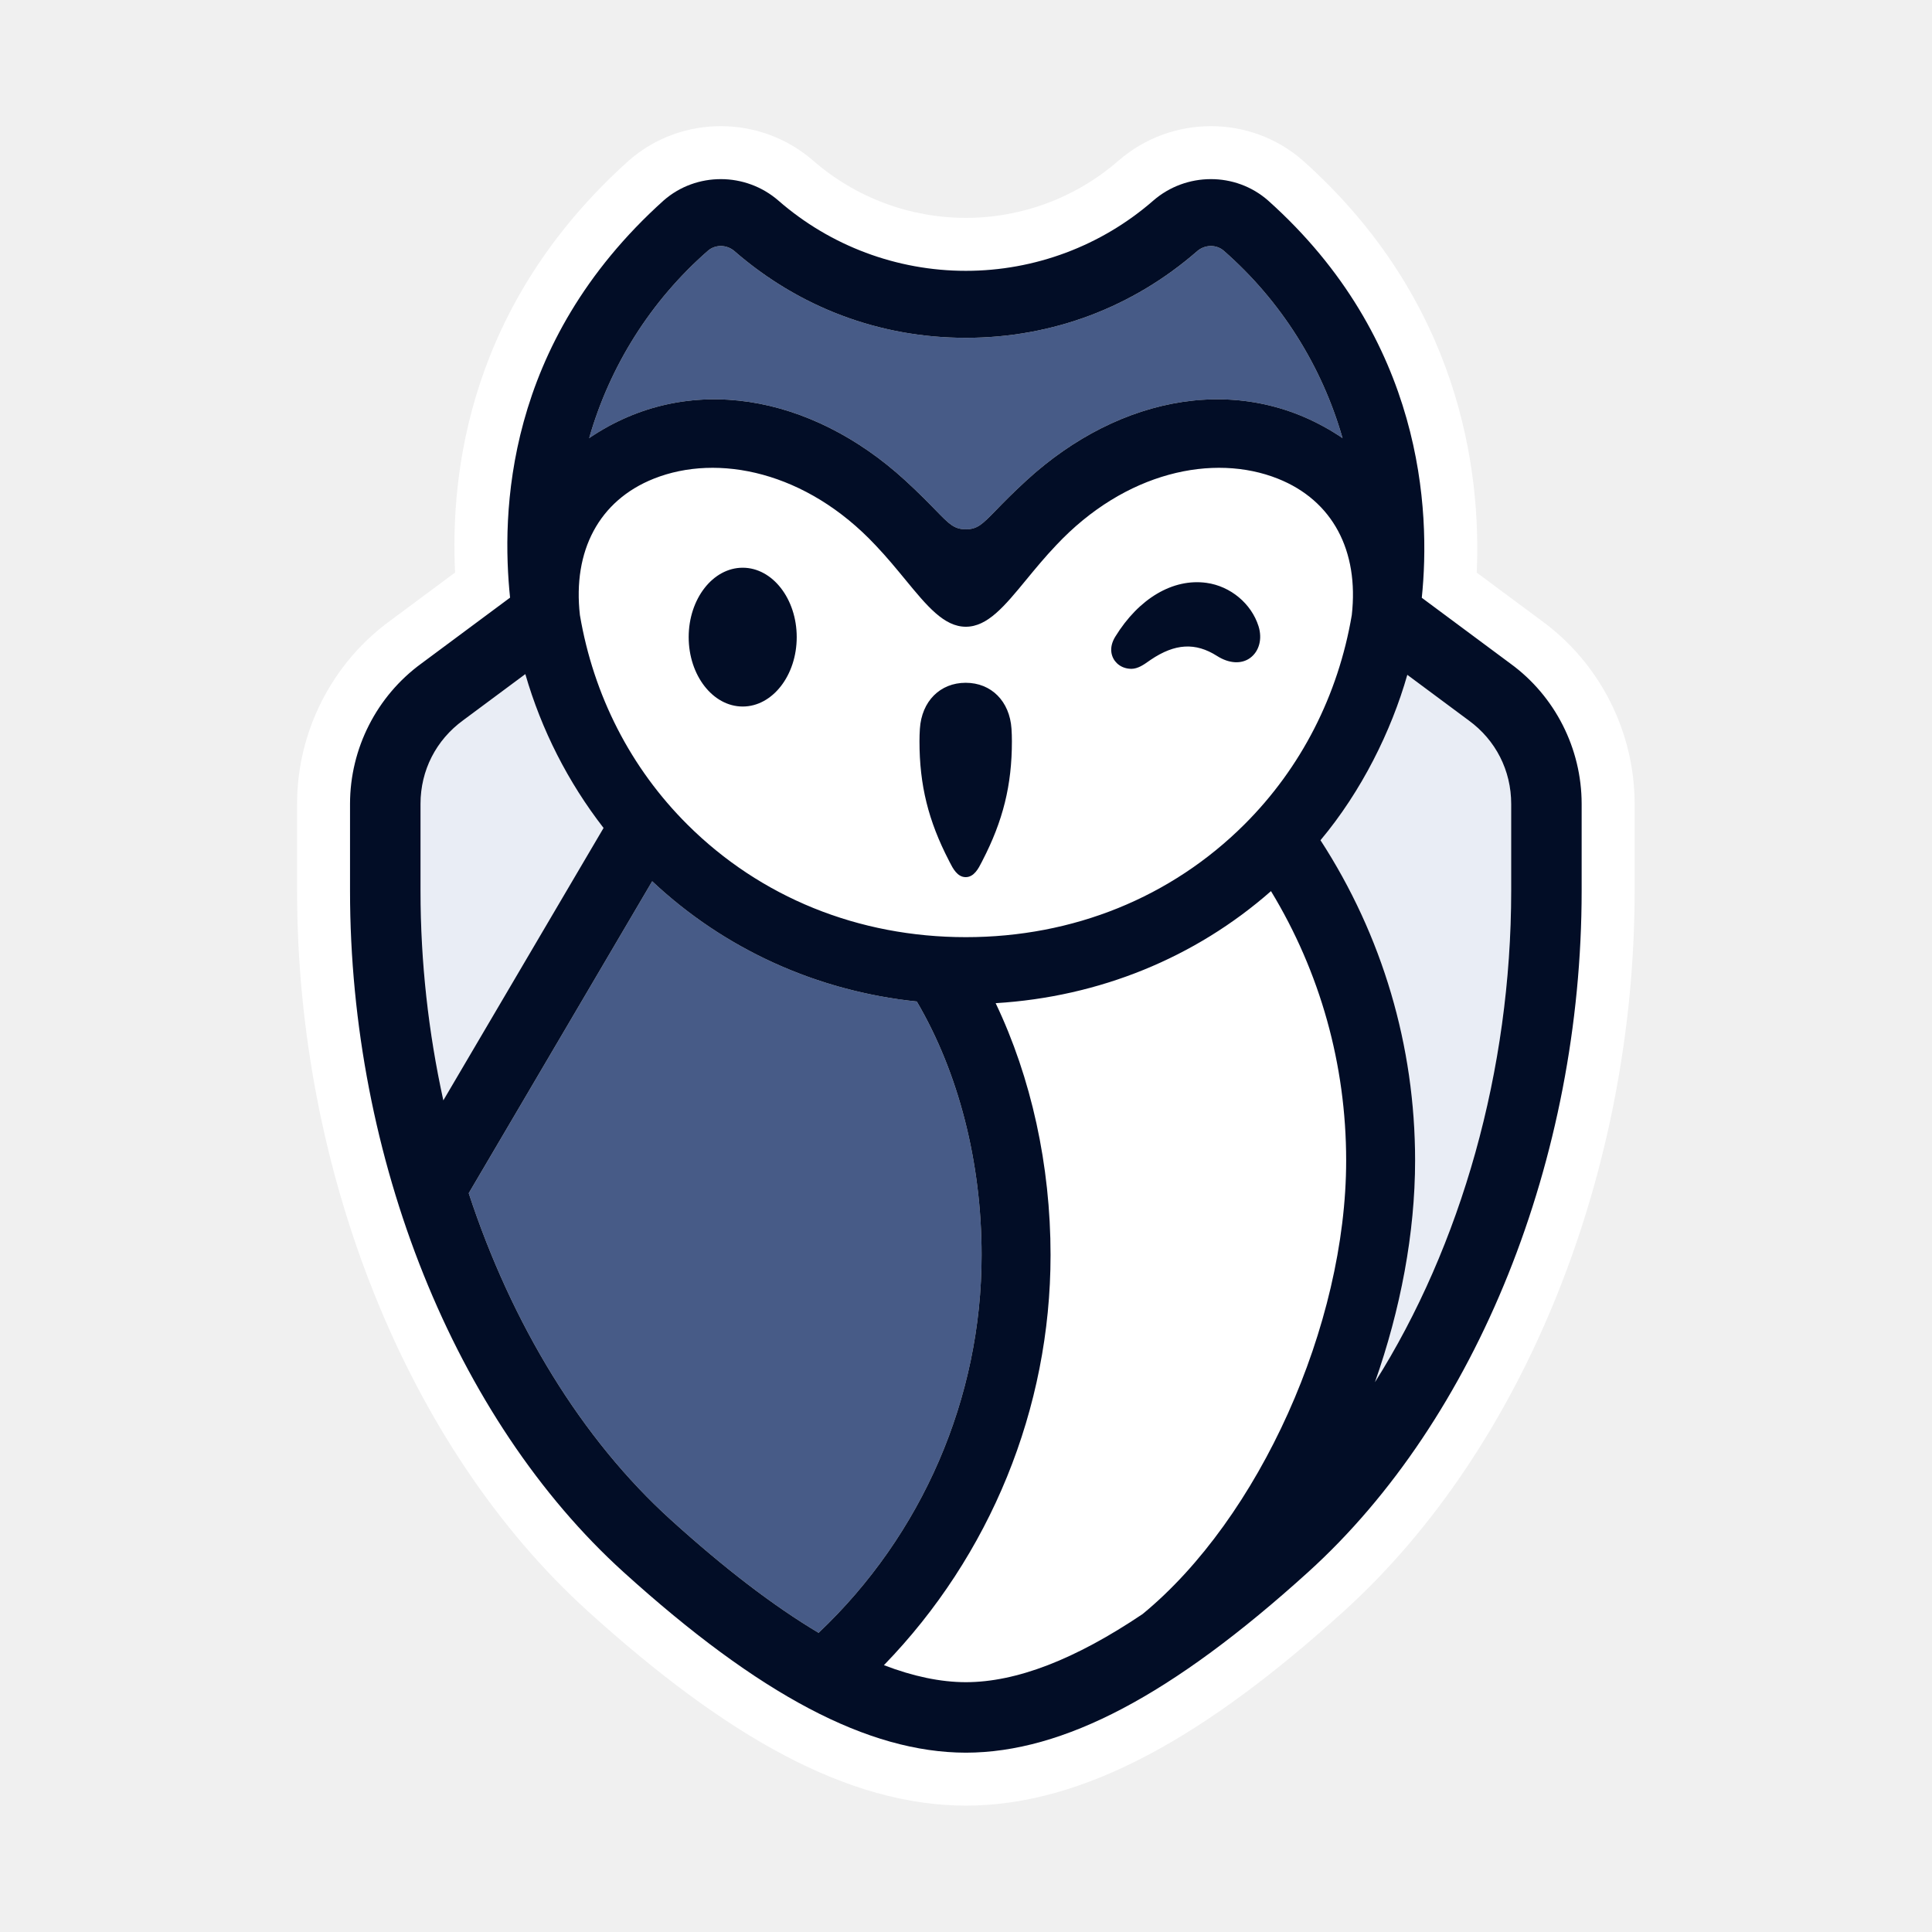
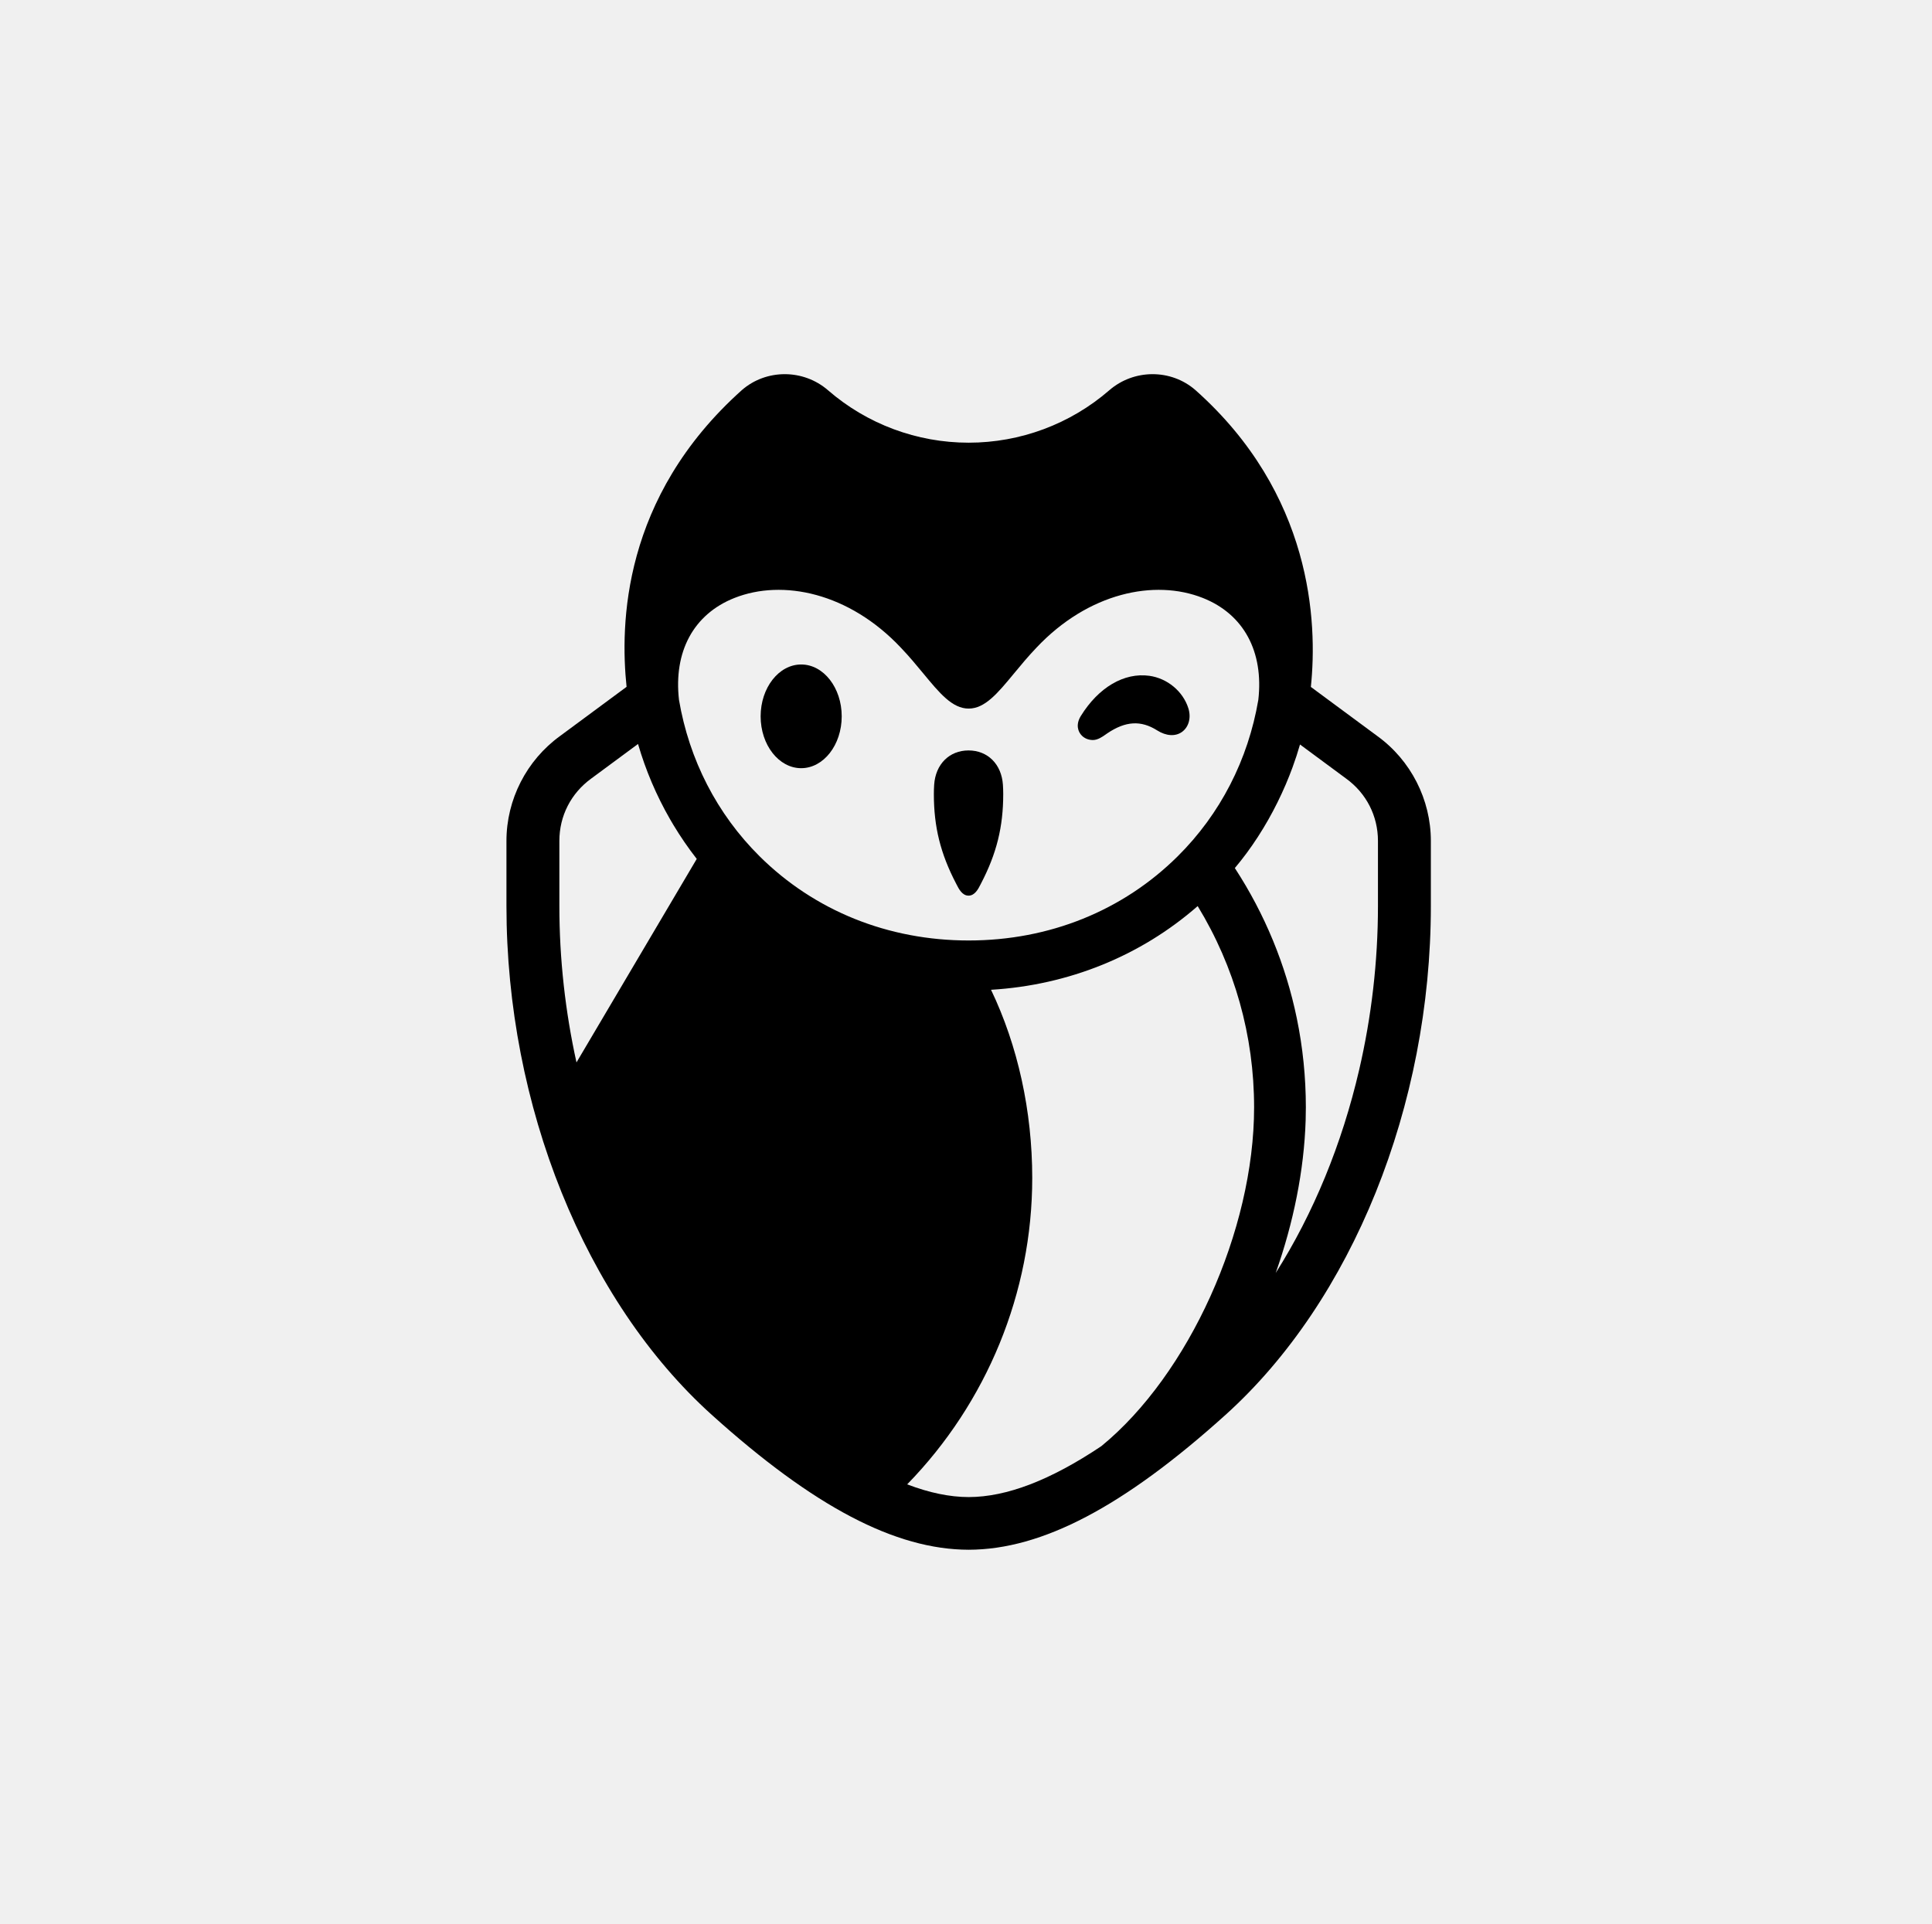
- <svg xmlns="http://www.w3.org/2000/svg" width="512" height="512" viewBox="19.52 24.67 118.56 118.56" fill="none">
-   <path fill-rule="evenodd" clip-rule="evenodd" d="M99.473 34.523C96.236 31.69 91.38 31.723 88.152 34.535C85.558 36.795 82.233 38.04 78.79 38.04C75.348 38.04 72.024 36.795 69.43 34.535C66.2 31.721 61.343 31.692 58.107 34.525L58.091 34.54L58.075 34.554C48.267 43.375 47.15 53.726 47.447 59.804L43.458 62.766C39.881 65.376 37.751 69.571 37.751 74.002V79.342C37.751 96.491 44.45 113.45 55.603 123.552C64.076 131.225 71.528 135.464 78.789 135.476H78.801C86.055 135.464 93.507 131.225 101.979 123.552C113.132 113.45 119.831 96.491 119.831 79.342V74.002C119.831 69.575 117.705 65.379 114.141 62.778L110.142 59.809C110.423 53.522 109.086 43.118 99.498 34.546L99.486 34.535L99.473 34.523Z" fill="white" />
-   <path fill-rule="evenodd" clip-rule="evenodd" d="M76.921 55.962C76.487 55.515 75.909 54.921 75.061 54.144C69.326 48.89 61.747 47.437 55.675 51.557C56.934 47.15 59.437 43.144 62.958 40.062C63.416 39.661 64.119 39.671 64.594 40.085C68.543 43.512 73.459 45.401 78.791 45.401C84.123 45.401 89.052 43.512 92.987 40.085C93.462 39.671 94.166 39.661 94.624 40.062C98.144 43.144 100.647 47.15 101.907 51.557C95.835 47.437 88.255 48.89 82.521 54.144C81.672 54.921 81.094 55.515 80.66 55.962C79.802 56.844 79.504 57.151 78.791 57.151C78.078 57.151 77.78 56.844 76.921 55.962ZM59.543 78.75C63.996 82.93 69.657 85.492 75.78 86.129C78.346 90.498 79.758 95.997 79.758 101.688C79.758 110.463 76.119 118.85 69.754 124.871C67.006 123.234 63.995 120.932 60.688 117.937C55.199 112.965 50.918 105.909 48.284 97.895L59.543 78.75Z" fill="#475B87" />
-   <path fill-rule="evenodd" clip-rule="evenodd" d="M47.946 68.868L51.757 66.039C52.747 69.459 54.371 72.66 56.559 75.479L46.727 92.196C45.813 88.037 45.327 83.707 45.327 79.342V74.002C45.327 71.952 46.275 70.085 47.946 68.868ZM105.882 66.081L109.652 68.881C111.306 70.085 112.255 71.951 112.255 74.001V79.342C112.255 90.345 109.179 101.12 103.896 109.49C105.467 105.032 106.36 100.345 106.36 95.888C106.36 88.857 104.354 82.087 100.554 76.231C103.07 73.233 104.898 69.536 105.882 66.081Z" fill="#E9EDF5" />
-   <path fill-rule="evenodd" clip-rule="evenodd" d="M103.896 109.49C109.179 101.119 112.256 90.345 112.256 79.342V74.002C112.256 71.951 111.306 70.086 109.652 68.882L105.882 66.082C104.898 69.536 103.07 73.233 100.554 76.232C104.354 82.088 106.36 88.858 106.36 95.888C106.36 100.344 105.466 105.031 103.896 109.49ZM78.794 127.9C81.897 127.895 85.483 126.512 89.637 123.719C96.786 117.845 102.129 106 102.129 95.888C102.129 90.005 100.537 84.331 97.516 79.355C92.858 83.451 86.966 85.846 80.62 86.231C82.804 90.808 83.989 96.183 83.989 101.688C83.989 111.109 80.287 120.132 73.763 126.856C75.566 127.547 77.241 127.898 78.794 127.9ZM60.688 117.937C63.995 120.931 67.005 123.234 69.754 124.871C76.119 118.85 79.757 110.463 79.757 101.688C79.757 95.996 78.346 90.497 75.781 86.129C69.657 85.492 63.995 82.93 59.543 78.75L48.284 97.894C50.917 105.909 55.199 112.965 60.688 117.937ZM45.326 74.002V79.342C45.326 83.708 45.812 88.037 46.726 92.195L56.558 75.479C54.371 72.66 52.747 69.459 51.757 66.038L47.946 68.868C46.274 70.085 45.326 71.951 45.326 74.002ZM82.5 60.244C81.168 61.864 80.126 63.131 78.79 63.131C77.454 63.131 76.412 61.864 75.081 60.245C74.532 59.578 73.934 58.85 73.246 58.127C69.005 53.608 63.584 52.477 59.643 54.044C56.276 55.384 54.659 58.476 55.107 62.417C55.94 67.327 58.208 71.791 61.708 75.275C66.181 79.728 72.186 82.18 78.79 82.18C85.394 82.18 91.399 79.728 95.873 75.275C99.372 71.791 101.64 67.327 102.474 62.417C102.92 58.476 101.305 55.384 97.937 54.044C93.997 52.477 88.576 53.608 84.335 58.127C83.647 58.85 83.049 59.577 82.5 60.244ZM92.986 40.084C89.052 43.512 84.122 45.401 78.79 45.401C73.458 45.401 68.543 43.512 64.594 40.084C64.119 39.67 63.416 39.661 62.958 40.062C59.437 43.144 56.934 47.15 55.675 51.556C61.747 47.437 69.325 48.891 75.061 54.144C75.908 54.92 76.485 55.514 76.92 55.96C77.779 56.844 78.077 57.15 78.791 57.15C79.504 57.15 79.802 56.844 80.66 55.962C81.094 55.515 81.672 54.921 82.521 54.144C88.255 48.891 95.834 47.437 101.907 51.556C100.647 47.15 98.144 43.144 94.624 40.062C94.166 39.661 93.462 39.67 92.986 40.084ZM106.77 61.353L112.214 65.396C114.942 67.381 116.58 70.603 116.58 74.002V79.342C116.58 95.749 110.15 111.766 99.797 121.143C91.46 128.694 84.785 132.216 78.794 132.226C72.796 132.216 66.122 128.694 57.784 121.143C47.432 111.766 41 95.749 41 79.342V74.002C41 70.603 42.639 67.381 45.383 65.384L50.821 61.345C50.293 56.239 50.436 45.794 60.247 36.971C62.246 35.221 65.276 35.227 67.295 36.986C70.481 39.762 74.563 41.29 78.79 41.29C83.017 41.29 87.1 39.762 90.286 36.986C92.304 35.228 95.334 35.22 97.331 36.969C106.869 45.496 107.325 55.997 106.77 61.353ZM61.782 63.768C61.782 61.419 63.269 59.509 65.097 59.509C66.925 59.509 68.412 61.419 68.412 63.768C68.412 66.117 66.925 68.027 65.097 68.027C63.269 68.027 61.782 66.117 61.782 63.768ZM78.781 66.57C80.353 66.57 81.482 67.704 81.592 69.393C81.609 69.644 81.617 69.902 81.617 70.158C81.617 72.847 81.075 75.04 79.806 77.491L79.758 77.585C79.574 77.948 79.297 78.497 78.781 78.497C78.267 78.497 77.99 77.951 77.805 77.588L77.803 77.585L77.756 77.491C76.486 75.04 75.945 72.847 75.945 70.158C75.945 69.902 75.953 69.644 75.97 69.393C76.079 67.704 77.209 66.57 78.781 66.57ZM96.753 63.103C96.316 61.714 95.033 60.642 93.559 60.438C91.501 60.154 89.409 61.389 87.961 63.74C87.526 64.444 87.724 65.04 88.054 65.363C88.28 65.584 88.582 65.706 88.924 65.713L88.932 65.714C88.935 65.714 88.938 65.714 88.941 65.714C88.943 65.714 88.944 65.714 88.946 65.714C89.35 65.714 89.725 65.448 90.001 65.252L90.004 65.25L90.129 65.163C91.621 64.153 92.878 64.08 94.206 64.924C94.94 65.392 95.7 65.438 96.237 65.046C96.792 64.639 96.995 63.876 96.753 63.103Z" fill="#020D26" />
+ <svg xmlns="http://www.w3.org/2000/svg" width="246" height="245" viewBox="0 0 246 245" fill="none">
+   <path d="M96.851 91.223C96.851 87.582 99.167 84.62 102.014 84.62C104.86 84.62 107.175 87.582 107.175 91.223C107.175 94.865 104.86 97.826 102.014 97.826C99.167 97.826 96.851 94.865 96.851 91.223Z" fill="black" />
+   <path d="M127.701 99.943C127.53 97.326 125.772 95.566 123.323 95.566C120.876 95.566 119.116 97.326 118.946 99.943C118.92 100.333 118.908 100.732 118.908 101.13C118.908 105.299 119.749 108.699 121.727 112.497L121.801 112.643L121.804 112.648C122.091 113.211 122.523 114.057 123.323 114.057C124.126 114.057 124.559 113.207 124.845 112.643L124.92 112.497C126.897 108.699 127.74 105.299 127.74 101.13C127.74 100.732 127.727 100.333 127.701 99.943Z" fill="black" />
+   <path d="M151.311 90.192C150.631 88.038 148.633 86.377 146.337 86.061C143.132 85.62 139.874 87.534 137.62 91.179C136.943 92.27 137.251 93.195 137.765 93.695C138.117 94.039 138.586 94.227 139.119 94.239C139.131 94.24 139.142 94.24 139.153 94.24C139.783 94.24 140.368 93.828 140.797 93.524L140.801 93.521L140.995 93.386C143.319 91.819 145.277 91.706 147.345 93.016C148.489 93.74 149.671 93.811 150.508 93.204C151.373 92.573 151.689 91.39 151.311 90.192Z" fill="black" />
+   <path fill-rule="evenodd" clip-rule="evenodd" d="M175.39 93.747L166.911 87.479C167.776 79.176 167.065 62.895 152.212 49.676C149.101 46.964 144.384 46.977 141.241 49.702C136.278 54.006 129.921 56.375 123.337 56.375C116.755 56.375 110.398 54.006 105.436 49.702C102.292 46.975 97.573 46.966 94.46 49.678C79.18 63.358 78.959 79.551 79.781 87.467L71.312 93.728C67.039 96.825 64.486 101.82 64.486 107.089V115.368C64.486 140.803 74.502 165.636 90.624 180.172C103.609 191.879 114.003 197.339 123.344 197.355C132.674 197.339 143.068 191.879 156.052 180.172C172.175 165.636 182.19 140.803 182.19 115.368V107.089C182.19 101.82 179.638 96.825 175.39 93.747ZM162.438 162.102L162.435 162.107C164.69 155.734 166.049 149.061 166.248 142.644C166.265 142.101 166.273 141.559 166.273 141.019M162.438 162.102L162.435 162.107C167.24 154.529 170.873 145.68 173.064 136.231C174.625 129.5 175.454 122.465 175.454 115.368L175.454 107.088C175.454 103.909 173.976 101.017 171.4 99.15L165.528 94.809C165.254 95.768 164.938 96.738 164.581 97.712C164.314 98.439 164.025 99.169 163.714 99.896C162.419 102.924 160.742 105.926 158.725 108.653C158.246 109.301 157.748 109.932 157.231 110.545C161.058 116.414 163.716 122.877 165.117 129.657C165.883 133.364 166.273 137.167 166.273 141.019M140.23 184.166C133.761 188.496 128.175 190.641 123.344 190.648C120.925 190.645 118.317 190.101 115.51 189.029C125.668 178.606 131.434 164.616 131.434 150.011C131.434 141.476 129.588 133.143 126.187 126.047C136.07 125.452 145.246 121.737 152.5 115.388C157.204 123.103 159.684 131.899 159.684 141.019C159.684 156.696 151.362 175.06 140.23 184.166ZM71.223 115.368V107.089C71.223 103.91 72.7 101.016 75.303 99.13L81.239 94.743C82.214 98.099 83.585 101.318 85.323 104.338C85.463 104.58 85.605 104.821 85.749 105.06C86.647 106.554 87.638 107.996 88.716 109.38L73.404 135.295C71.981 128.849 71.223 122.137 71.223 115.368ZM123.337 90.236C125.418 90.236 127.041 88.271 129.115 85.76C129.97 84.725 130.901 83.598 131.972 82.477C138.578 75.471 147.02 73.718 153.155 76.148C158.4 78.225 160.916 83.018 160.221 89.129C158.922 96.74 155.391 103.661 149.94 109.062C142.974 115.966 133.623 119.767 123.337 119.767C113.053 119.767 103.702 115.966 96.735 109.062C91.284 103.661 87.752 96.74 86.455 89.129C85.758 83.018 88.275 78.225 93.519 76.148C99.657 73.718 108.099 75.471 114.703 82.477C115.775 83.599 116.707 84.726 117.562 85.761C119.634 88.271 121.257 90.236 123.337 90.236Z" fill="black" />
</svg>
